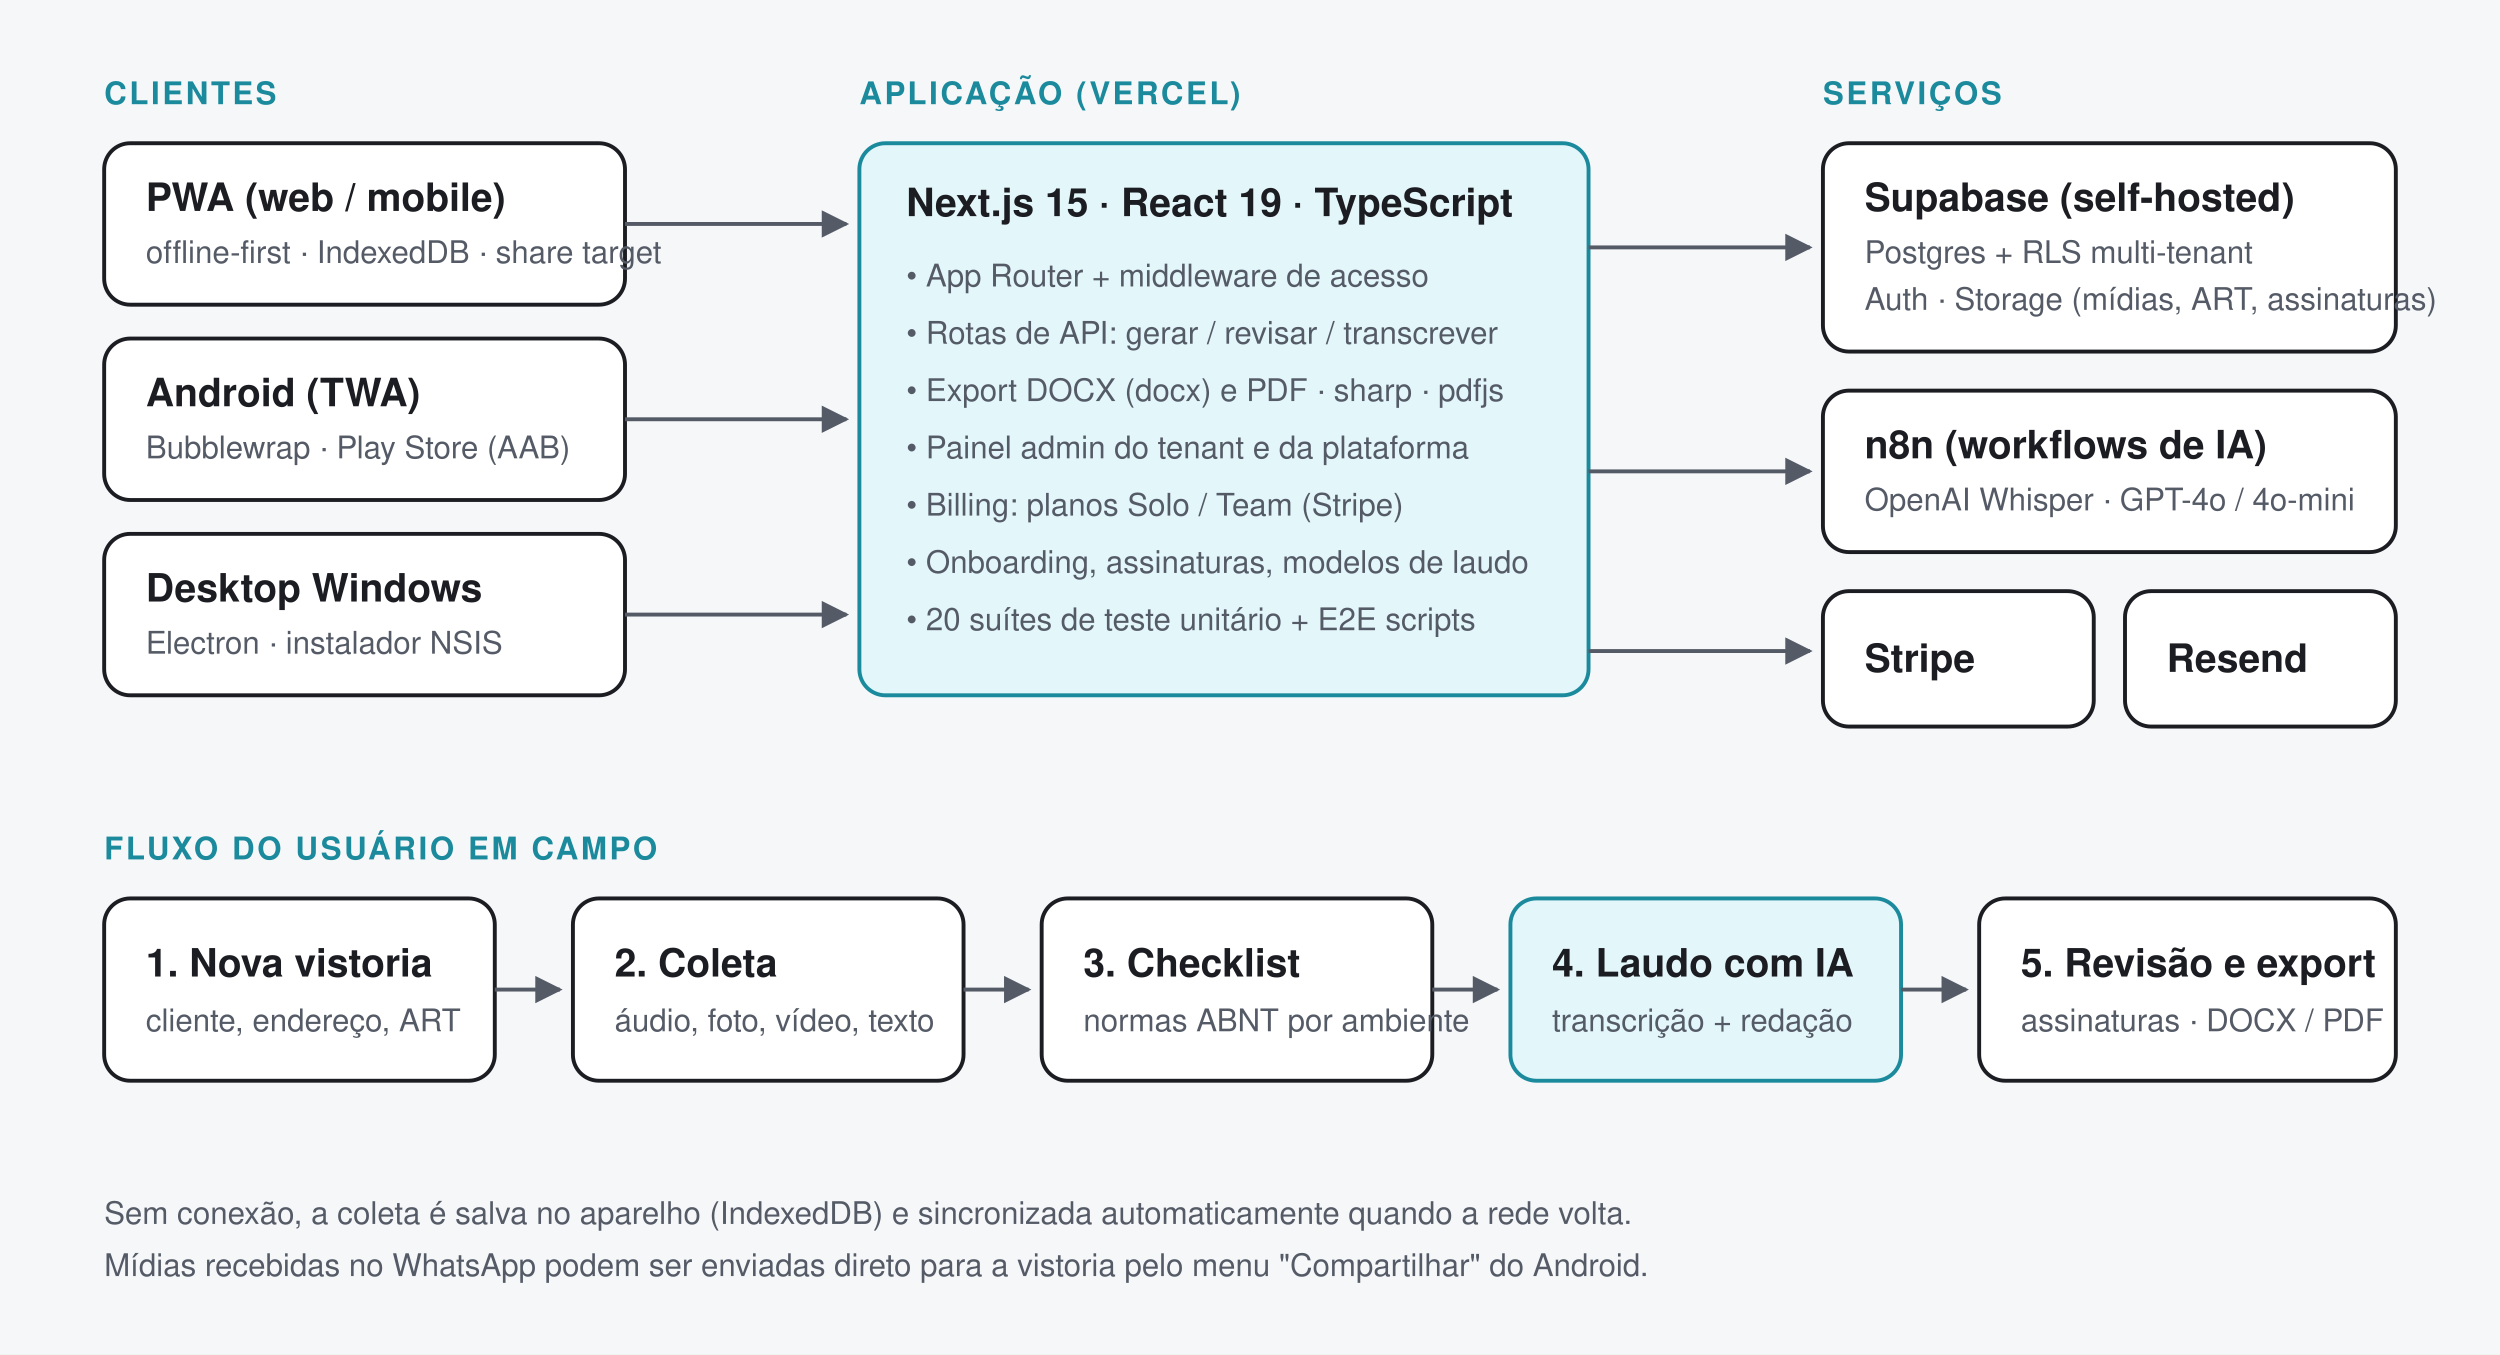
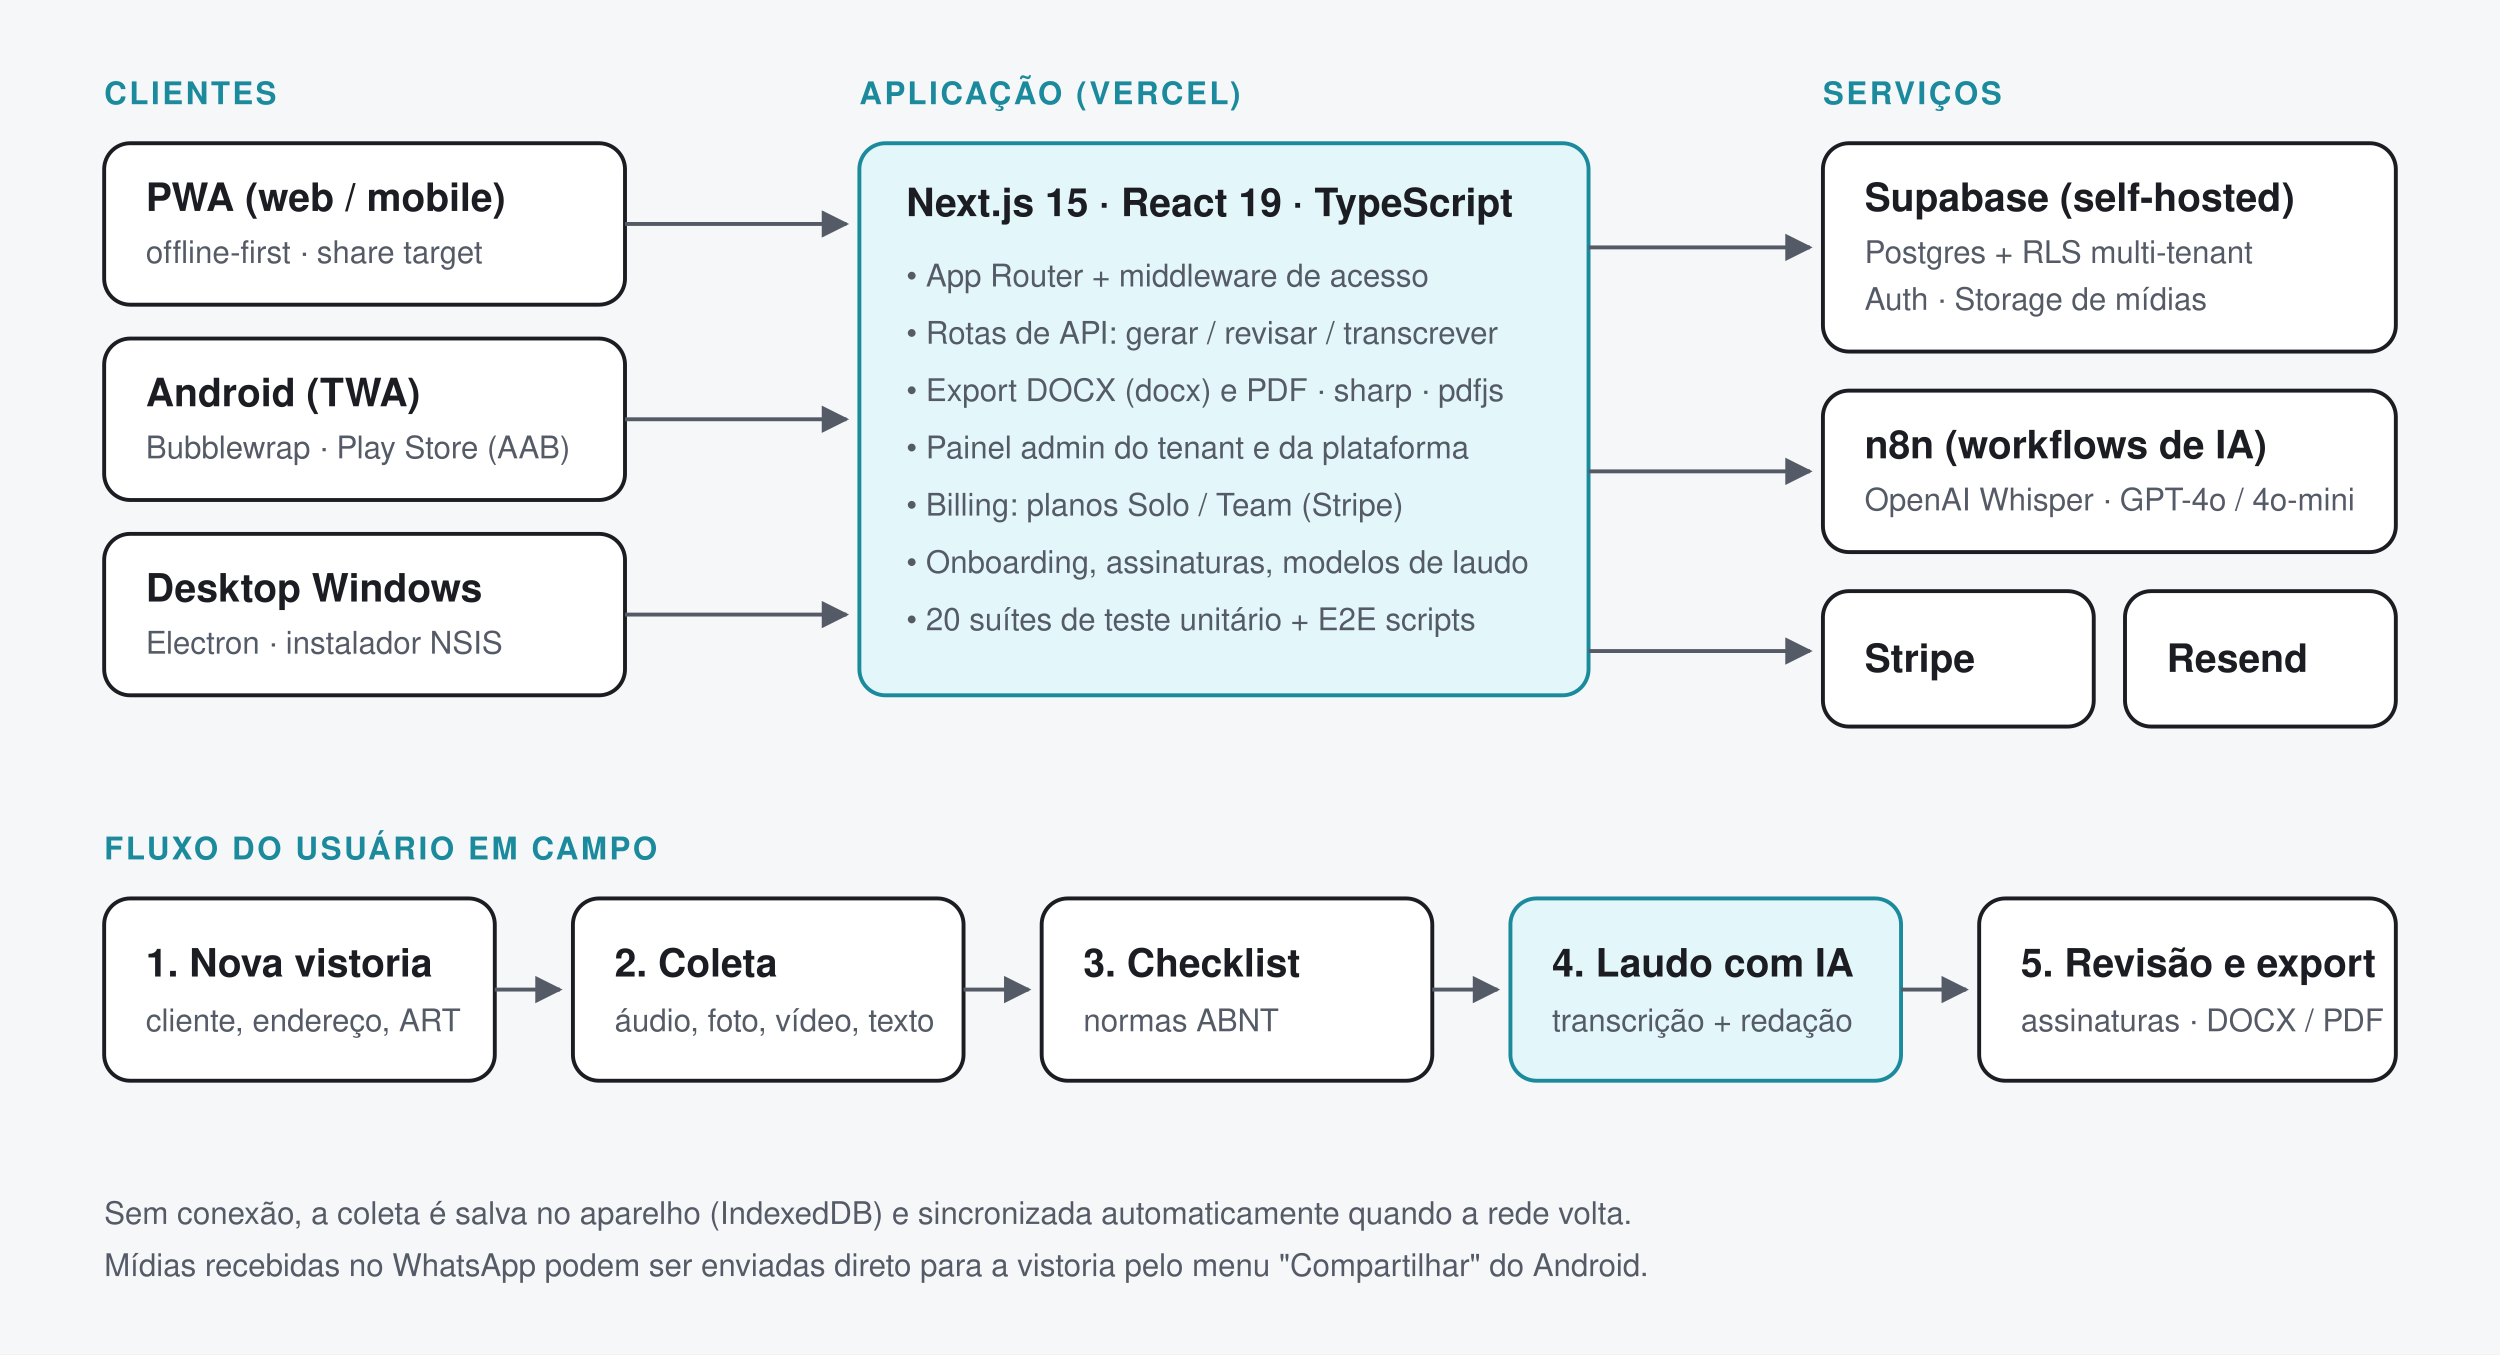
<svg xmlns="http://www.w3.org/2000/svg" viewBox="0 0 960 520" font-family="Segoe UI, Helvetica, Arial, sans-serif">
  <rect width="960" height="520" fill="#F6F7F9" />
  <style>
    .box{fill:#fff;stroke:#1C1D22;stroke-width:1.5;rx:10}
    .acc{fill:#E3F6FA;stroke:#1A8A9C;stroke-width:1.5}
    .t{font-size:15px;font-weight:600;fill:#1C1D22}
    .s{font-size:12px;fill:#555B66}
    .h{font-size:12px;font-weight:700;fill:#1A8A9C;letter-spacing:1px}
    .ln{stroke:#555B66;stroke-width:1.5;fill:none;marker-end:url(#a)}
  </style>
  <defs>
    <marker id="a" viewBox="0 0 10 10" refX="9" refY="5" markerWidth="7" markerHeight="7" orient="auto">
      <path d="M0,0L10,5L0,10z" fill="#555B66" />
    </marker>
  </defs>
  <text x="40" y="40" class="h">CLIENTES</text>
  <rect x="40" y="55" width="200" height="62" rx="10" class="box" />
  <text x="56" y="81" class="t">PWA (web / mobile)</text>
-   <text x="56" y="101" class="s">offline-first · IndexedDB · share target</text>
+   <text x="56" y="101" class="s">offline-first · share target</text>
  <rect x="40" y="130" width="200" height="62" rx="10" class="box" />
  <text x="56" y="156" class="t">Android (TWA)</text>
  <text x="56" y="176" class="s">Bubblewrap · Play Store (AAB)</text>
  <rect x="40" y="205" width="200" height="62" rx="10" class="box" />
  <text x="56" y="231" class="t">Desktop Windows</text>
  <text x="56" y="251" class="s">Electron · instalador NSIS</text>
  <text x="330" y="40" class="h">APLICAÇÃO (VERCEL)</text>
  <rect x="330" y="55" width="280" height="212" rx="10" class="acc" />
  <text x="348" y="83" class="t">Next.js 15 · React 19 · TypeScript</text>
  <text x="348" y="110" class="s">• App Router + middleware de acesso</text>
  <text x="348" y="132" class="s">• Rotas de API: gerar / revisar / transcrever</text>
  <text x="348" y="154" class="s">• Export DOCX (docx) e PDF · sharp · pdfjs</text>
  <text x="348" y="176" class="s">• Painel admin do tenant e da plataforma</text>
  <text x="348" y="198" class="s">• Billing: planos Solo / Team (Stripe)</text>
  <text x="348" y="220" class="s">• Onboarding, assinaturas, modelos de laudo</text>
  <text x="348" y="242" class="s">• 20 suítes de teste unitário + E2E scripts</text>
  <text x="700" y="40" class="h">SERVIÇOS</text>
  <rect x="700" y="55" width="220" height="80" rx="10" class="box" />
  <text x="716" y="81" class="t">Supabase (self-hosted)</text>
  <text x="716" y="101" class="s">Postgres + RLS multi-tenant</text>
-   <text x="716" y="119" class="s">Auth · Storage (mídias, ART, assinaturas)</text>
+   <text x="716" y="119" class="s">Auth · Storage de mídias</text>
  <rect x="700" y="150" width="220" height="62" rx="10" class="box" />
  <text x="716" y="176" class="t">n8n (workflows de IA)</text>
  <text x="716" y="196" class="s">OpenAI Whisper · GPT-4o / 4o-mini</text>
  <rect x="700" y="227" width="104" height="52" rx="10" class="box" />
  <text x="716" y="258" class="t">Stripe</text>
  <rect x="816" y="227" width="104" height="52" rx="10" class="box" />
  <text x="832" y="258" class="t">Resend</text>
  <path class="ln" d="M240,86 H325" />
  <path class="ln" d="M240,161 H325" />
  <path class="ln" d="M240,236 H325" />
  <path class="ln" d="M610,95 H695" />
  <path class="ln" d="M610,181 H695" />
  <path class="ln" d="M610,250 H695" />
  <text x="40" y="330" class="h">FLUXO DO USUÁRIO EM CAMPO</text>
  <g font-size="13">
    <rect x="40" y="345" width="150" height="70" rx="10" class="box" />
    <text x="56" y="375" class="t">1. Nova vistoria</text>
    <text x="56" y="396" class="s">cliente, endereço, ART</text>
    <rect x="220" y="345" width="150" height="70" rx="10" class="box" />
    <text x="236" y="375" class="t">2. Coleta</text>
    <text x="236" y="396" class="s">áudio, foto, vídeo, texto</text>
    <rect x="400" y="345" width="150" height="70" rx="10" class="box" />
    <text x="416" y="375" class="t">3. Checklist</text>
-     <text x="416" y="396" class="s">normas ABNT por ambiente</text>
+     <text x="416" y="396" class="s">normas ABNT</text>
    <rect x="580" y="345" width="150" height="70" rx="10" class="acc" />
    <text x="596" y="375" class="t">4. Laudo com IA</text>
    <text x="596" y="396" class="s">transcrição + redação</text>
    <rect x="760" y="345" width="160" height="70" rx="10" class="box" />
    <text x="776" y="375" class="t">5. Revisão e export</text>
    <text x="776" y="396" class="s">assinaturas · DOCX / PDF</text>
  </g>
  <path class="ln" d="M190,380 H215" />
  <path class="ln" d="M370,380 H395" />
  <path class="ln" d="M550,380 H575" />
  <path class="ln" d="M730,380 H755" />
  <text x="40" y="470" class="s">Sem conexão, a coleta é salva no aparelho (IndexedDB) e sincronizada automaticamente quando a rede volta.</text>
  <text x="40" y="490" class="s">Mídias recebidas no WhatsApp podem ser enviadas direto para a vistoria pelo menu "Compartilhar" do Android.</text>
</svg>
